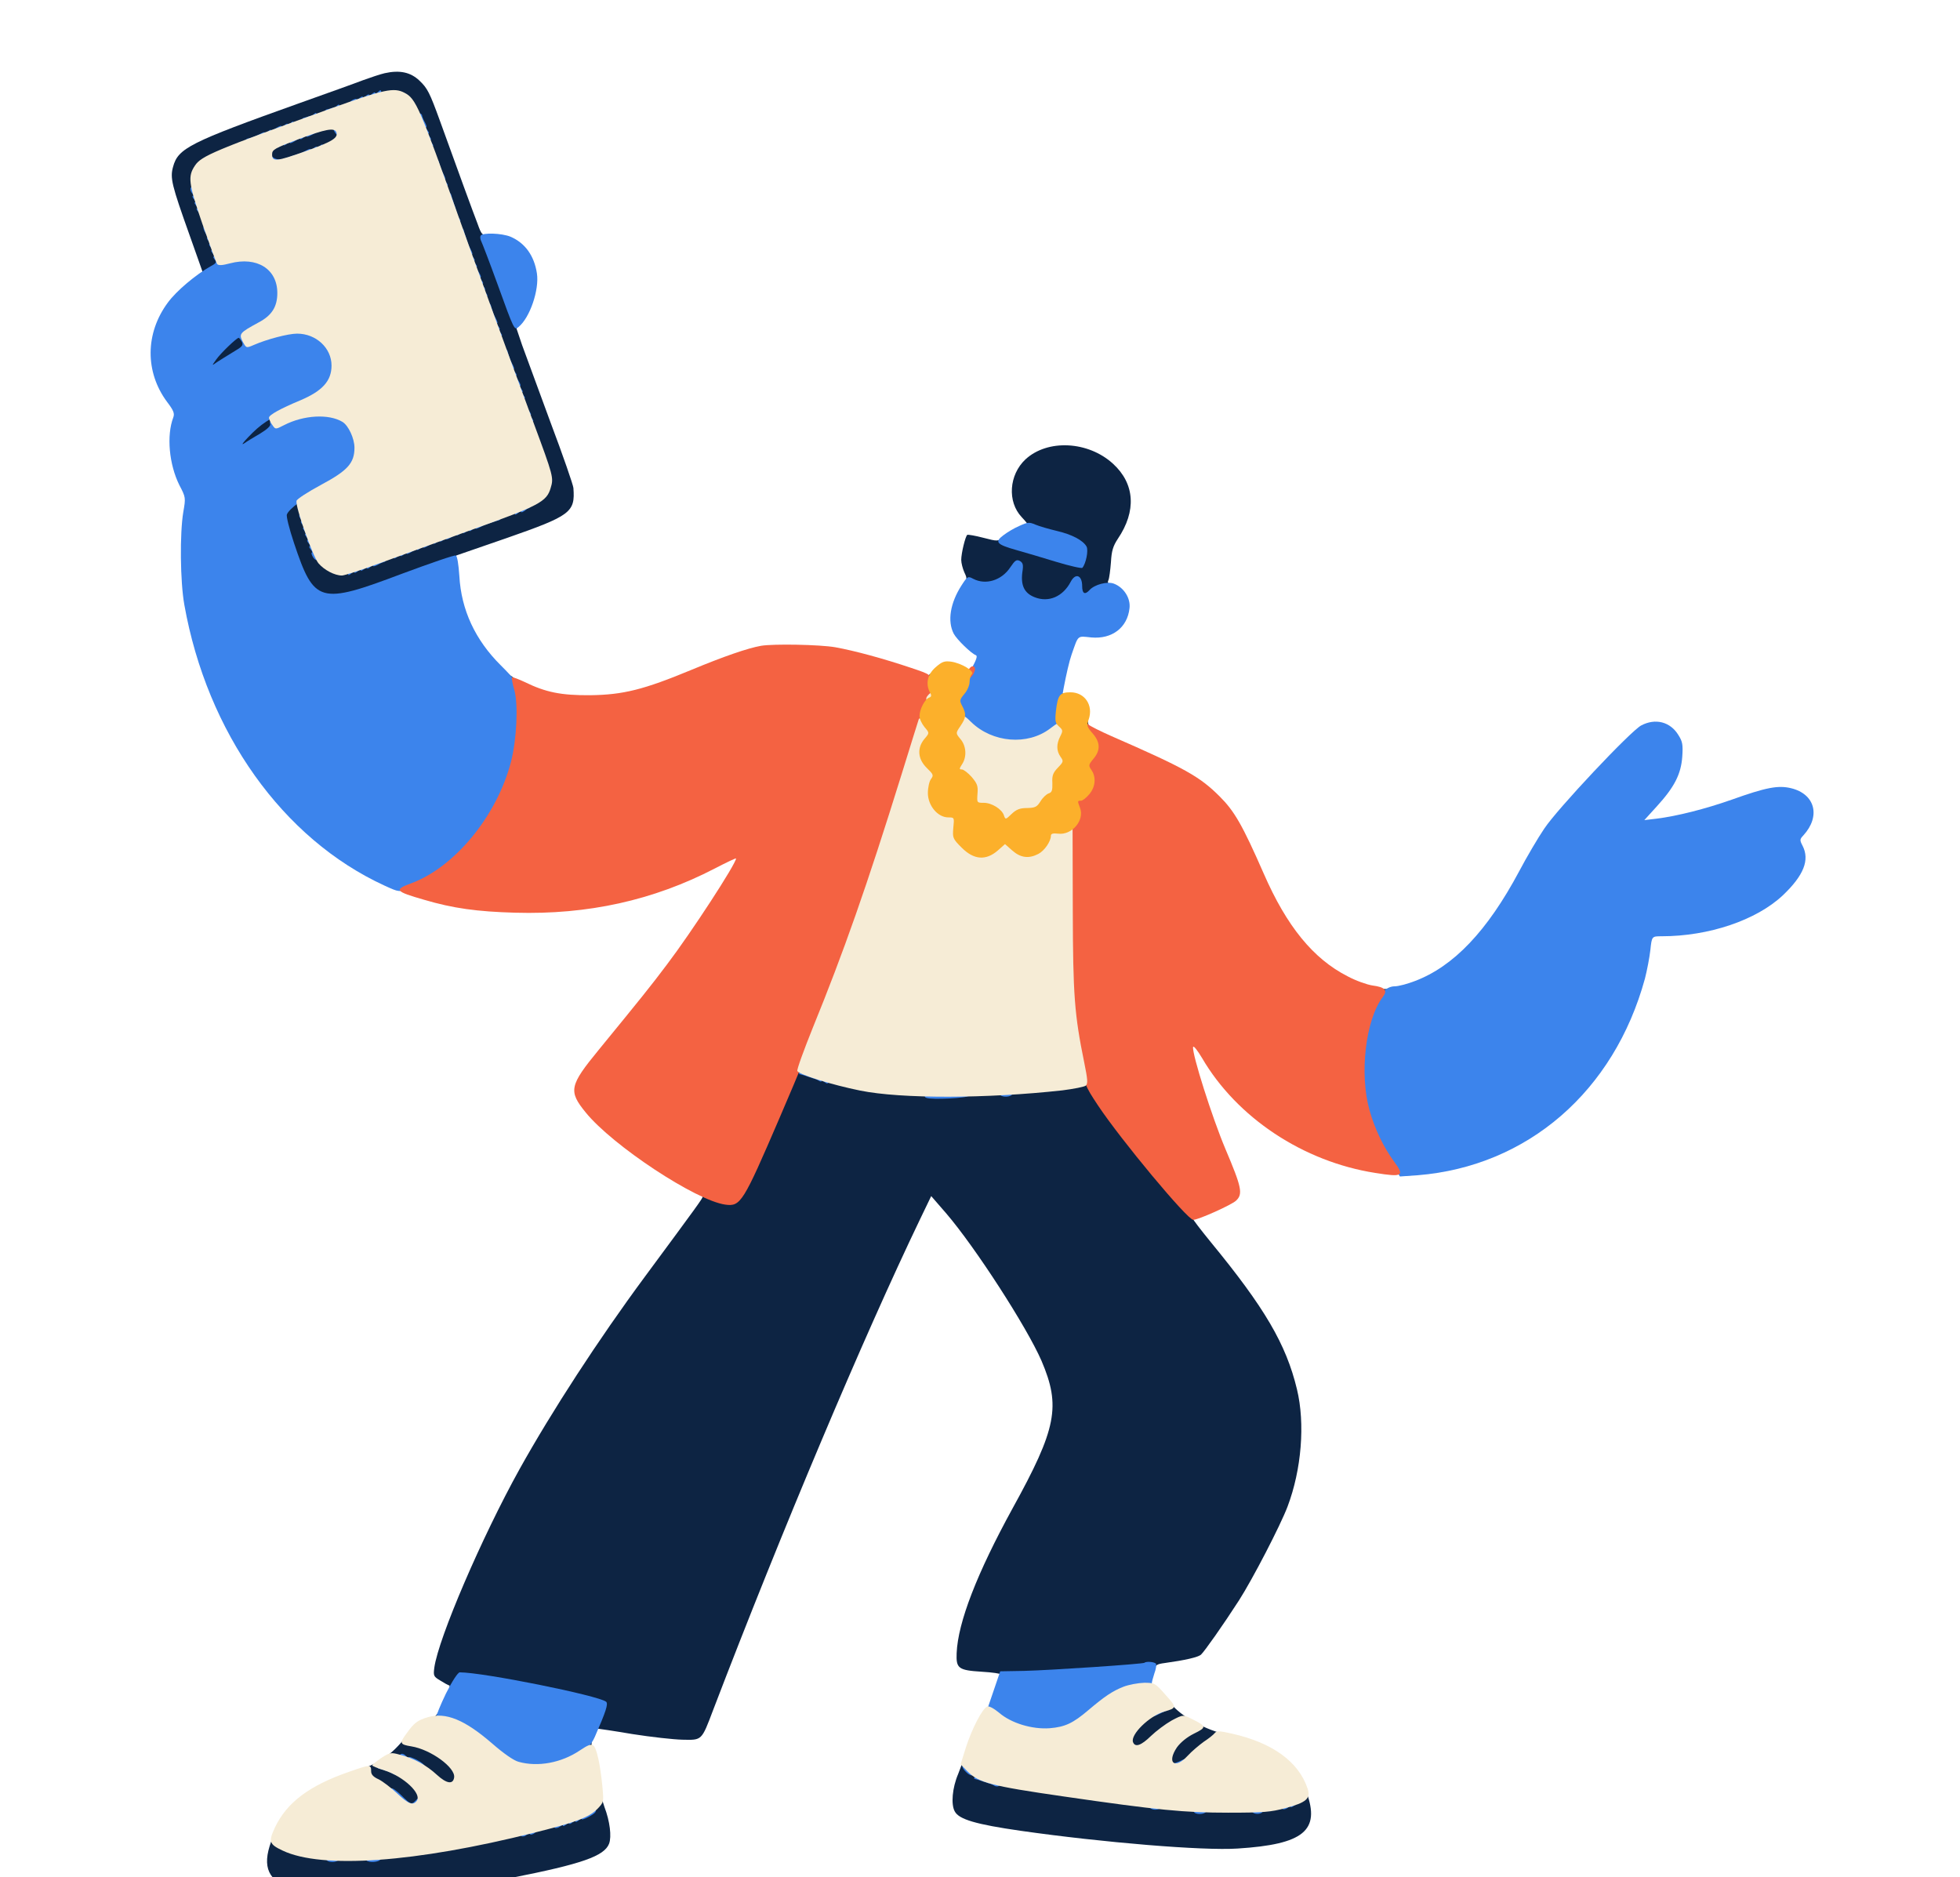
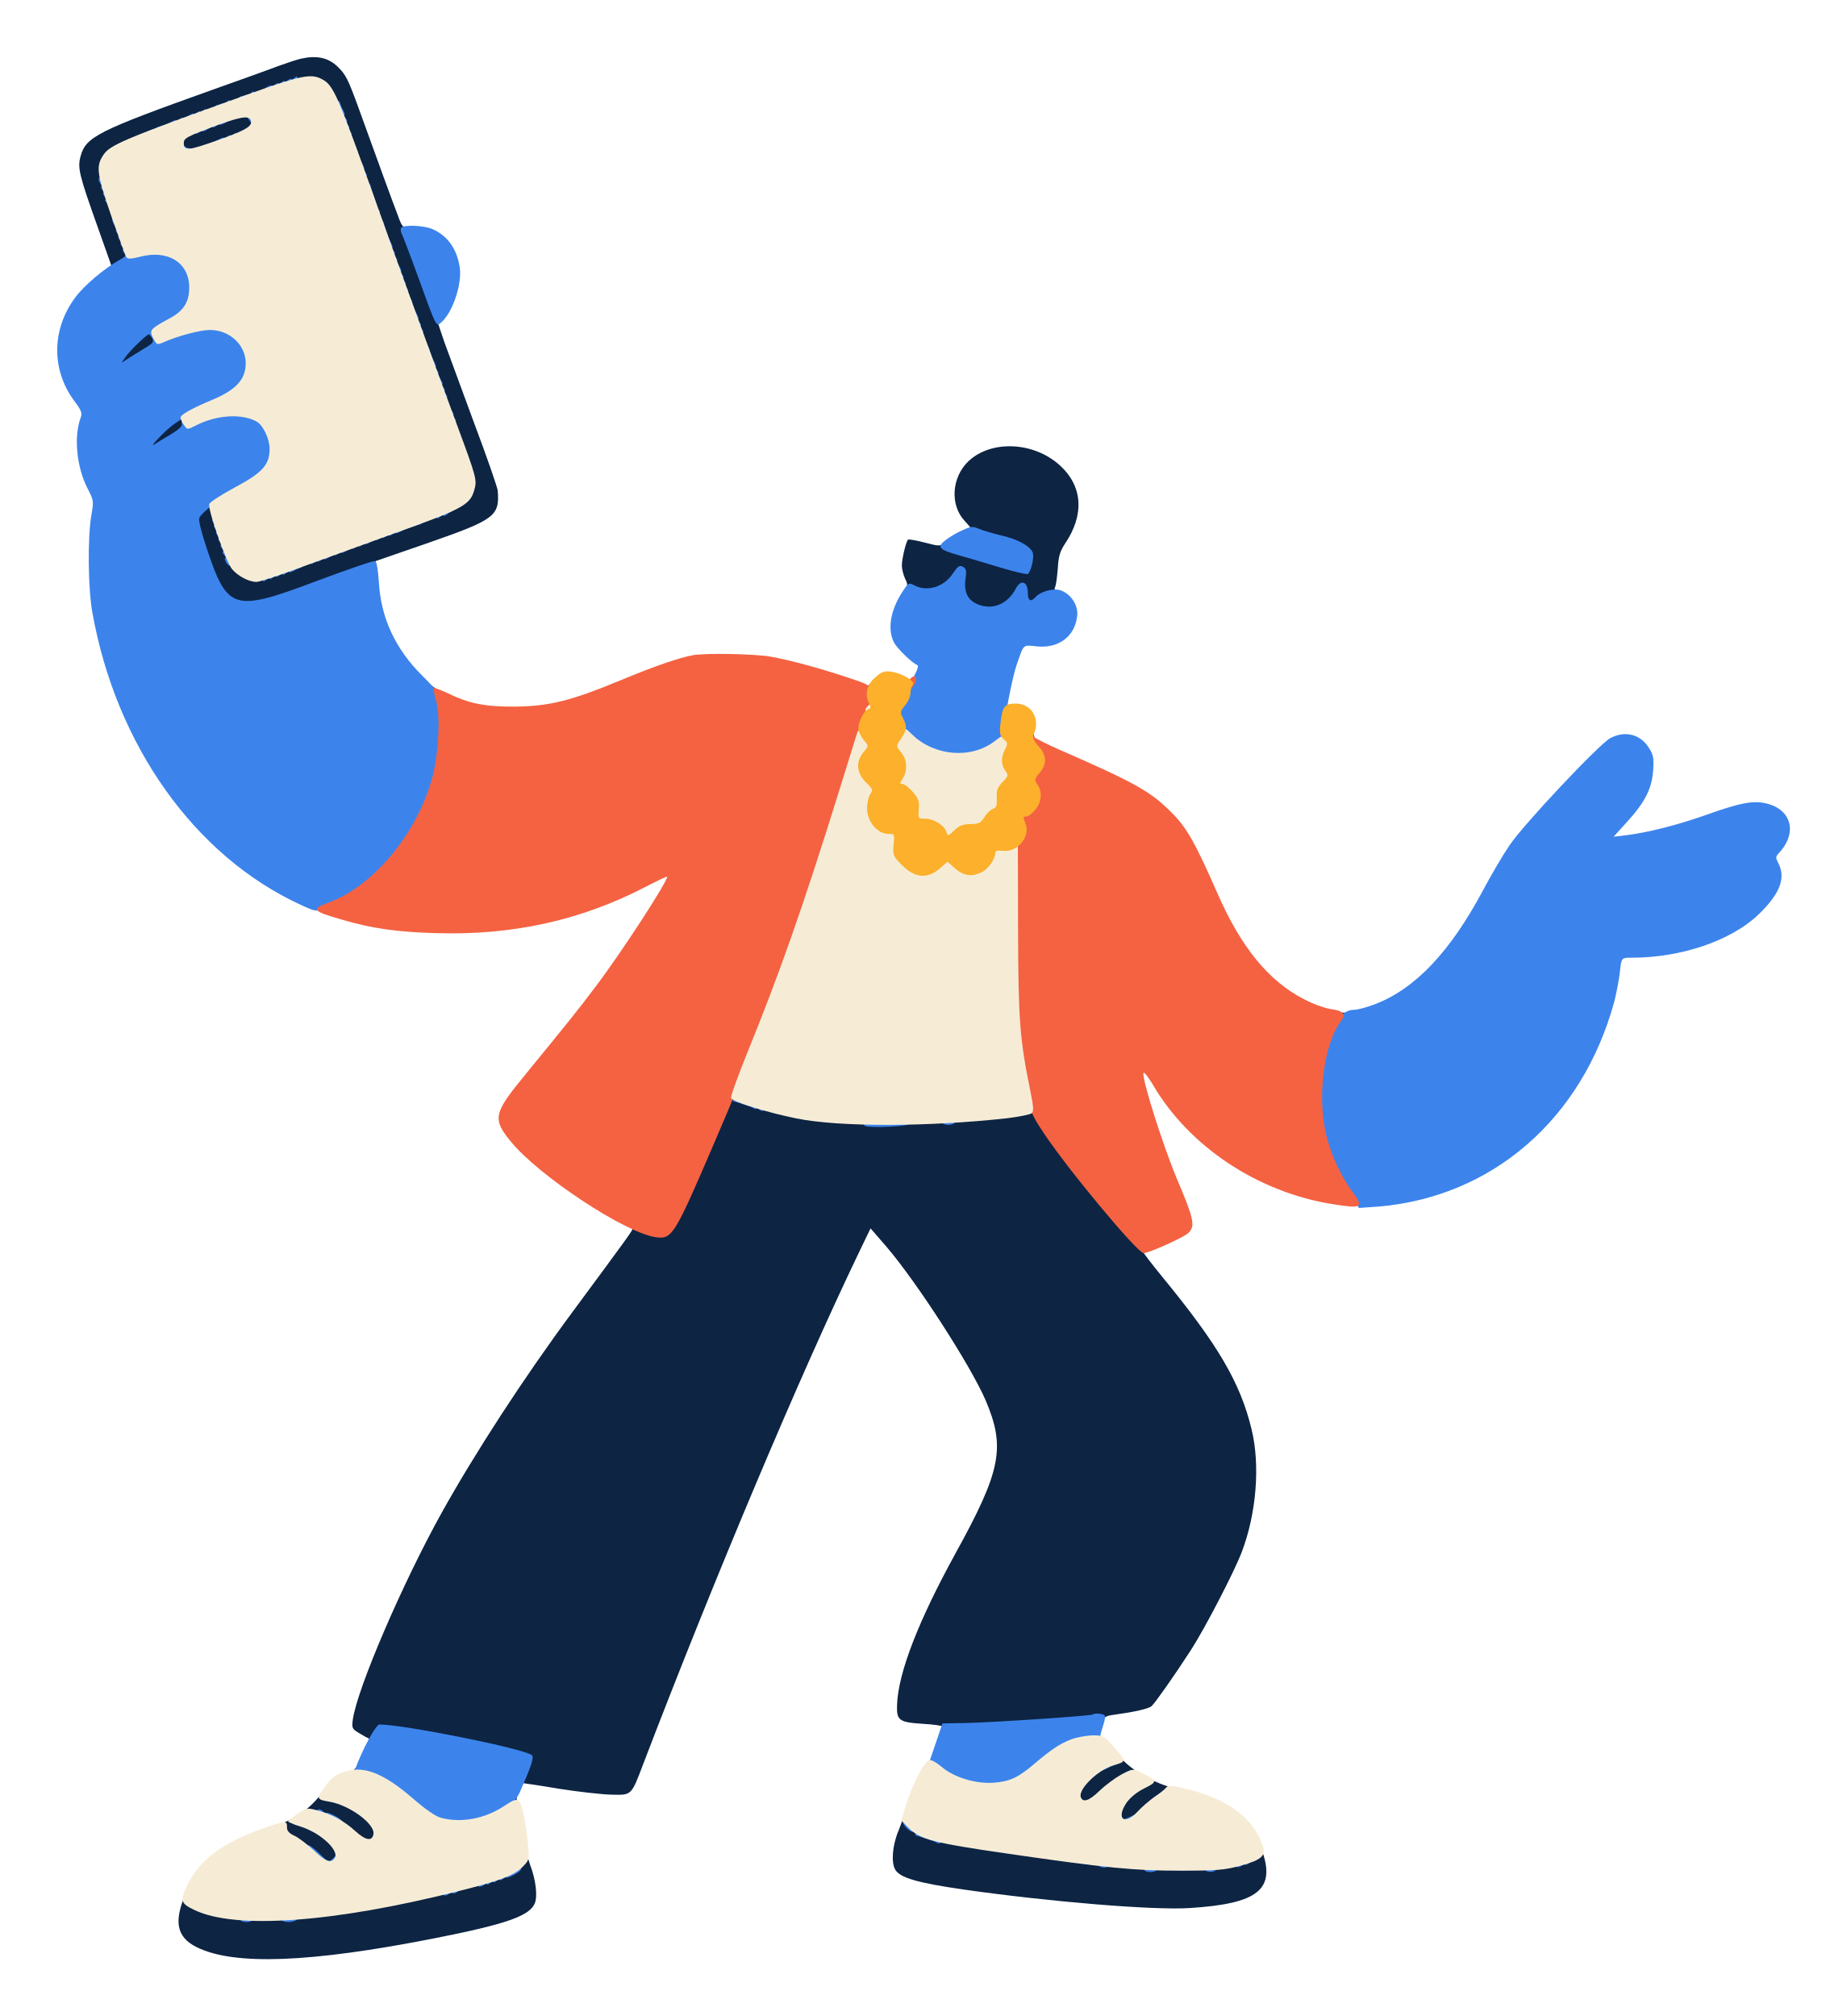
- <svg xmlns="http://www.w3.org/2000/svg" viewBox="60 40 940 900">
+ <svg xmlns="http://www.w3.org/2000/svg" viewBox="105.9 48.1 850.1 928.1">
  <g transform="translate(0 1024) scale(0.1 -0.1)">
    <g fill="#0d2443">
      <path d="M2445 9489c-22-5-69-21-105-34-36-14-173-63-305-110-526-188-581-216-605-305-15-54-7-86 80-330l62-175-39-30c-107-84-162-161-189-265-29-116-7-227 67-327 32-42 37-56 30-75-33-87-20-225 29-324 31-59 31-61 19-130-38-220 1-535 98-794 168-449 451-786 808-963 471-233 1122-208 1643 64 61 32 112 55 112 52 0-28-215-362-341-528-78-104-129-167-327-409-101-122-126-168-118-209 19-97 258-301 510-437 53-29 96-55 96-59 0-8-27-45-279-386-221-299-444-642-599-920-181-326-389-810-409-952-5-39-4-43 28-62 19-12 39-23 44-24 6-2-6-37-26-78-35-71-39-75-82-86-33-9-54-23-74-49-93-122-141-156-292-208-206-72-297-141-359-276-66-142-54-218 44-266 172-84 520-71 1089 41 336 66 443 104 466 163 13 34 4 108-22 176-10 28-19 67-19 88 0 50-27 188-40 203-11 13 11 85 26 85 3 0 79-11 167-26 89-14 196-26 240-27 94-2 91-6 147 142 329 860 721 1789 993 2355l53 110 72-83c139-162 386-544 457-707 93-218 73-324-139-708-170-310-262-546-268-694-3-73 8-82 120-89 51-3 92-9 92-13 0-24-52-152-69-169-27-27-64-102-89-181-12-36-33-93-47-128-28-66-35-145-16-179 20-38 101-62 317-93 393-56 873-96 1039-85 317 20 398 86 331 270-13 36-36 83-51 105-52 75-177 140-325 170-107 22-227 88-278 154-24 31-56 66-72 77-28 21-28 22-13 65 14 41 17 43 61 49 94 13 157 27 172 40 17 16 106 142 182 260 66 103 199 360 233 450 67 177 85 398 45 563-52 216-155 391-413 705-49 60-87 110-85 111 1 2 43 20 92 39 112 46 129 61 123 107-2 19-34 105-70 190-66 155-149 419-162 515-7 50-7 50 38-26 131-225 304-390 515-490 381-182 788-146 1142 102 258 180 457 513 504 843 11 81 11 81 51 83 284 18 465 77 590 194 96 90 125 166 90 233-14 27-14 31 4 50 82 90 60 190-48 216-63 15-121 4-286-55-138-49-269-81-370-91l-70-7 65 70c89 96 122 158 128 244 7 102-36 160-121 159-56-1-95-32-283-229-197-207-252-280-358-479-209-392-474-602-706-560-208 38-403 236-539 548-177 403-199 422-721 650-52 23-99 46-105 51-5 6-10 34-10 63 0 71-21 96-82 96-38 0-43 2-43 23 0 34 36 170 59 222 19 44 19 44 88 38 79-6 122 15 154 77 37 68 9 148-57 164-20 5-24 11-18 24 4 9 9 48 12 86 3 54 10 77 33 112 90 133 82 264-23 360-119 109-314 119-420 21-79-74-88-203-18-277 17-18 29-33 28-34-2-1-21-10-44-20-22-9-53-28-69-40-29-23-29-23-99-5-38 10-73 16-77 14-9-6-29-88-29-120 0-15 7-42 15-60 15-31 15-34-16-84-33-53-48-132-35-185 8-33 61-93 97-112 35-18 36-24 4-62-25-30-25-30-62-11-53 27-87 24-127-11l-34-30-104 34c-264 88-393 111-585 103-161-6-198-16-446-119-231-96-329-120-487-122-202-2-333 46-449 163-112 113-179 263-188 421l-5 96 243 84c306 107 328 123 319 240-1 14-50 156-110 315-59 160-120 326-136 370l-27 80 31 46c41 60 66 157 57 218-18 117-90 181-204 181-50 0-50 0-71 58-21 54-93 251-181 495-48 132-59 154-97 190-43 41-95 52-167 36z" />
    </g>
    <g fill="#3c84ec">
      <path d="M2412 9398c-7-7-12-8-12-4 0 5-7 3-15-4-8-7-15-9-15-5 0 4-7 2-15-5-8-7-15-9-15-5 0 4-7 2-15-5-8-7-15-9-15-6 0 4-9 2-20-4-11-6-18-15-15-21 4-5 15-4 28 3 12 7 25 13 30 14 4 1 9 3 12 4 3 1 10 4 15 5 6 1 12 4 15 5 3 1 10 4 15 5 6 1 12 4 15 5 3 1 10 3 15 4 6 0 10 6 9 11-1 15-4 16-17 3z" />
      <path d="M2216 9333c-4-5-12-9-17-9-5-1-11-3-14-4-3-1-9-3-15-4-5 0-10-4-10-8 0-5 0-11 0-14 0-4 7-1 15 6 8 7 15 9 15 5 0-4 7-1 17 6 9 8 18 13 20 12 3-3 3 11-1 15-2 1-6-1-10-5z" />
      <path d="M2106 9293c-4-5-12-9-17-9-5-1-11-3-14-4-3-1-9-3-15-4-5 0-10-4-10-8 0-5 0-11 0-14 0-4 7-1 15 6 8 7 15 9 15 5 0-4 7-1 17 6 9 8 18 13 20 12 3-3 3 11-1 15-2 1-6-1-10-5z" />
      <path d="M2607 9293c-4-3-2-12 4-20 6-7 8-13 5-13-4 0-1-10 6-22 7-13 13-26 14-30 1-5 3-10 4-13 1-3 4-9 5-15 1-5 4-12 5-15 1-3 3-9 4-15 0-5 4-10 9-10 4 0 10 0 13 0 4 0 1 7-6 15-7 8-9 15-5 15 4 0 2 7-5 15-7 8-9 15-5 15 4 0 2 7-5 15-7 8-9 15-6 15 4 0 1 10-6 23-7 12-12 25-13 29 0 11-11 18-18 11z" />
      <path d="M1992 9248c-7-7-12-8-12-4 0 5-7 3-15-4-8-7-15-9-15-5 0 4-11 0-25-9-14-9-25-14-25-10 0 4-7 1-15-6-8-7-15-9-15-6 0 4-10 1-22-6-13-7-26-13-30-14-5-1-10-3-13-4-3-1-9-3-15-4-5 0-10-4-10-8 0-5 0-11 0-14 0-4 7-1 15 6 8 7 15 9 15 5 0-4 7-2 15 5 8 7 15 9 15 5 0-4 11 0 25 9 14 9 25 14 25 10 0-4 7-1 15 6 8 7 15 9 15 6 0-4 10-1 23 6 12 7 25 13 30 14 4 1 9 3 12 4 3 1 10 3 15 4 6 0 10 6 9 11-1 15-4 16-17 3z" />
      <path d="M2142 9228c-7-7-12-8-12-4 0 5-7 3-15-4-8-7-15-9-15-5 0 4-11 0-25-9-14-9-25-14-25-10 0 4-7 1-15-6-8-7-15-9-15-6 0 4-10 1-22-6-13-7-26-13-30-14-5-1-10-3-13-4-3-1-9-3-15-4-5 0-10-4-10-8 0-5 0-11 0-14 0-4 7-1 15 6 8 7 15 9 15 5 0-4 7-2 15 5 8 7 15 9 15 5 0-4 11 0 25 9 14 9 25 14 25 10 0-4 7-1 15 6 8 7 15 9 15 6 0-4 10-1 23 6 12 7 25 13 30 14 4 1 9 3 12 4 3 1 10 3 15 4 6 0 10 6 9 11-1 15-4 16-17 3z" />
      <path d="M2197 9234c-3-5 3-20 12-33 11-14 21-19 25-13 3 5-2 20-12 33-11 12-21 18-25 13z" />
      <path d="M2132 9138c-7-7-12-8-12-4 0 5-7 3-15-4-8-7-15-9-15-6 0 4-10 1-22-6-13-7-26-13-30-14-5-1-10-3-13-4-3-1-9-4-15-5-5-1-12-4-15-5-3-1-9-4-15-5-5-1-11-3-12-5-13-9-46-6-59 6-10 9-20 11-23 6-14-23 44-46 72-29 6 5 12 5 12 1 0-3 7-1 15 6 8 7 15 9 15 5 0-4 7-2 15 5 8 7 15 9 15 5 0-4 7-2 15 5 8 7 15 9 15 6 0-4 10-1 23 6 12 7 25 13 30 14 4 1 9 3 12 4 3 1 10 3 15 4 6 0 10 6 9 11-1 15-4 16-17 3z" />
      <path d="M2687 9073c-4-3-2-12 4-20 6-7 8-13 4-13-4 0-2-7 5-15 7-8 9-15 6-15-4 0-1-10 6-22 7-13 12-26 13-30 0-5 3-8 8-8 4 0 10 0 13 0 4 0 1 7-6 15-7 8-9 15-6 15 4 0 1 10-6 23-7 12-13 25-14 30-1 4-3 9-4 12-1 3-3 9-4 14-2 14-12 22-19 14z" />
      <path d="M1515 8940c-4-6-1-17 5-25 7-8 9-15 5-15-4 0-2-7 5-15 7-8 9-15 5-15-4 0-2-7 5-15 7-8 9-15 5-15-4 0-3-6 3-12 6-7 11-16 11-20 1-5 3-8 6-8 3 0 8 0 11 0 4 0 1 7-6 15-7 8-9 15-5 15 4 0 2 7-5 15-7 8-9 15-5 15 4 0 2 7-5 15-7 8-9 15-4 15 4 0 3 5-3 11-6 6-9 17-7 24 7 16-12 29-21 15z" />
      <path d="M2747 8914c-4-4-3-12 1-18 4-6 7-14 8-18 1-5 3-10 4-13 1-3 4-9 5-15 1-5 4-12 5-15 1-3 4-9 5-15 1-5 4-12 5-15 1-3 3-9 4-15 0-5 4-10 9-10 4 0 10 0 13 0 4 0 2 6-4 13-6 6-11 15-11 20-1 4-2 9-2 12-1 3-3 10-4 15-1 6-4 12-5 15-1 3-4 10-5 15-1 6-4 12-5 15-1 3-3 9-4 14-2 14-12 22-19 15z" />
      <path d="M1577 8753c-4-3 0-17 8-30 9-13 13-23 9-23-4 0-1-7 6-15 7-8 9-15 5-15-4 0-2-7 5-15 7-8 9-15 5-15-4 0-2-7 5-15 7-8 9-15 5-15-4 0-2-7 5-15 10-12 7-18-20-32-71-40-164-118-205-174-109-147-110-333-4-476 32-42 37-56 30-75-33-87-20-225 29-324 31-59 31-61 19-130-17-102-15-332 5-444 109-613 472-1123 960-1347 70-32 70-32 119-13 177 67 358 249 453 454 68 148 100 356 74 480-11 54-18 65-88 135-123 122-190 266-199 429-4 57-10 95-17 98-7 3-122-37-257-87-397-150-422-143-519 147-22 66-38 128-34 137 10 27 85 82 164 122 99 49 136 78 160 125 51 99-3 208-117 239-50 14-156-5-221-38-35-18-41-18-46-5-3 8-10 13-15 9-6-3-8-12-5-19 3-8-15-25-48-45-29-17-64-38-78-48-14-9-5 4 20 30 61 64 100 90 216 142 160 71 210 125 202 216-9 88-90 158-183 159-40 0-138-25-203-51-28-12-34-12-42 1-15 23-13 27 20 40 17 7 49 26 71 42 128 92 97 268-54 309-38 10-68 8-157-13-8-1-15 3-16 10-1 6-3 14-4 17-1 3-4 10-5 15-1 6-4 12-5 15-1 3-4 10-5 15-1 6-4 12-5 15-1 3-4 10-5 15-1 6-3 11-5 13-1 1-3 10-5 21-4 23-19 39-28 29zm183-552c8-17 3-23-43-50-28-17-63-39-77-48-25-18-25-18-3 13 21 30 98 104 108 104 2 0 9-9 15-19z" />
      <path d="M2807 8743c-4-3-2-12 4-20 6-7 8-13 4-13-4 0-2-7 5-15 7-8 9-15 5-15-4 0-2-7 5-15 7-8 9-15 5-15-4 0 0-11 9-25 9-14 14-25 10-25-4 0-1-7 6-15 7-8 9-15 5-15-4 0-2-7 5-15 7-8 9-15 6-15-4 0-1-10 6-22 7-13 13-26 14-30 1-5 3-10 4-13 1-3 4-9 5-15 1-5 4-12 5-15 1-3 3-9 4-15 0-5 4-10 9-10 4 0 10 0 13 0 4 0 1 7-6 15-7 8-9 15-5 15 4 0 2 7-5 15-7 8-9 15-5 15 4 0 2 7-5 15-7 8-9 15-5 15 4 0 0 11-9 25-9 14-14 25-10 25 4 0 1 7-6 15-7 8-9 15-5 15 4 0 2 7-5 15-7 8-9 15-6 15 4 0 1 10-6 23-7 12-13 25-14 30-1 4-3 9-4 12-1 3-4 10-5 15-1 6-4 12-5 15-1 3-3 9-4 14-2 14-12 22-19 14z" />
      <path d="M2905 8710c-3-5-2-18 3-27 5-10 40-101 77-203 82-227 82-225 102-208 54 44 100 178 88 257-13 85-57 146-127 176-42 17-133 20-143 5z" />
      <path d="M2937 8383c-4-3-2-12 4-20 6-7 8-13 4-13-4 0-2-7 5-15 7-8 9-15 6-15-4 0-1-10 6-22 7-13 13-26 14-30 1-5 3-10 4-13 1-3 3-9 4-15 0-5 4-10 9-10 4 0 10 0 13 0 4 0 1 7-6 15-7 8-9 15-5 15 4 0 2 7-5 15-7 8-9 15-6 15 4 0 1 10-6 23-7 12-13 25-14 30-1 4-3 9-4 12-1 3-3 9-4 14-2 14-12 22-19 14z" />
      <path d="M3017 8163c-4-3-2-12 4-20 6-7 8-13 4-13-4 0-2-7 5-15 7-8 9-15 5-15-4 0 0-11 9-25 9-14 14-25 10-25-4 0-1-7 6-15 7-8 9-15 6-15-4 0-1-10 6-22 7-13 13-26 14-30 1-5 3-10 4-13 1-3 3-9 4-15 0-5 4-10 9-10 4 0 10 0 13 0 4 0 1 7-6 15-7 8-9 15-5 15 4 0 2 7-5 15-7 8-9 15-5 15 4 0 0 11-9 25-9 14-14 25-10 25 4 0 1 7-6 15-7 8-9 15-6 15 4 0 1 10-6 23-7 12-13 25-14 30-1 4-3 9-4 12-1 3-3 9-4 14-2 14-12 22-19 14z" />
      <path d="M3117 7894c-4-4-3-12 1-18 4-6 7-14 8-18 1-5 3-10 4-13 1-3 3-9 4-15 0-5 4-10 9-10 4 0 10 0 13 0 4 0 1 7-6 15-7 8-9 15-5 15 4 0 1 7-6 17-8 9-13 19-12 22 2 9-3 12-10 5z" />
      <path d="M3126 7413c-4-5-12-9-17-9-5-1-11-3-14-4-3-1-9-3-15-4-5 0-10-4-10-8 0-5 0-11 0-14 0-4 7-1 15 6 8 7 15 9 15 5 0-4 7-1 17 6 9 8 18 13 20 12 3-3 3 11-1 15-2 1-6-1-10-5z" />
      <path d="M2037 7373c-4-3-2-12 4-20 6-7 8-13 4-13-4 0-2-7 5-15 7-8 9-15 5-15-4 0-2-7 5-15 7-8 9-15 5-15-4 0-2-7 5-15 7-8 9-15 5-15-4 0-2-7 5-15 7-8 9-15 5-15-4 0-2-7 5-15 7-8 9-15 6-15-4 0-2-9 4-20 6-11 15-18 21-15 5 4 4 15-3 28-7 12-13 25-14 30-1 4-3 9-4 12-1 3-4 10-5 15-1 6-4 12-5 15-1 3-4 10-5 15-1 6-4 12-5 15-1 3-4 10-5 15-1 6-4 12-5 15-1 3-4 10-5 15-1 6-4 12-5 15-1 3-3 9-4 14-2 14-12 22-19 14z" />
      <path d="M2982 7358c-7-7-12-8-12-4 0 5-7 3-15-4-8-7-15-9-15-5 0 4-7 2-15-5-8-7-15-9-15-5 0 4-11 0-25-9-14-9-25-14-25-10 0 4-7 1-15-6-8-7-15-9-15-5 0 4-7 2-15-5-8-7-15-9-15-5 0 4-7 2-15-5-8-7-15-9-15-5 0 4-11 0-25-9-14-9-25-14-25-10 0 4-7 1-15-6-8-7-15-9-15-5 0 4-7 2-15-5-8-7-15-9-15-5 0 4-11 0-25-9-14-9-25-14-25-10 0 4-7 1-15-6-8-7-15-9-15-6 0 4-10 1-22-6-13-7-26-13-30-14-5-1-10-3-13-4-3-1-9-3-15-4-5 0-10-4-10-8 0-5 0-11 0-14 0-4 7-1 15 6 8 7 15 9 15 5 0-4 7-2 15 5 8 7 15 9 15 5 0-4 11 0 25 9 14 9 25 14 25 10 0-4 7-1 15 6 8 7 15 9 15 5 0-4 11 0 25 9 14 9 25 14 25 10 0-4 7-1 15 6 8 7 15 9 15 5 0-4 7-2 15 5 8 7 15 9 15 5 0-4 11 0 25 9 14 9 25 14 25 10 0-4 7-1 15 6 8 7 15 9 15 5 0-4 7-2 15 5 8 7 15 9 15 5 0-4 7-2 15 5 8 7 15 9 15 6 0-4 10-1 23 6 12 7 25 13 30 14 4 1 9 3 12 4 3 1 10 4 15 5 6 1 12 4 15 5 3 1 10 3 15 4 6 0 10 6 9 11-1 15-4 16-17 3z" />
      <path d="M5489 7318c-24-10-59-31-77-45-43-32-33-44 63-71 39-11 124-36 189-56 66-20 123-33 127-29 17 20 30 83 20 102-17 30-70 58-143 75-38 9-83 22-102 30-30 13-38 12-77-6z" />
      <path d="M2432 7158c-7-7-12-9-12-5 0 4-10 2-22-5-13-7-26-13-30-14-5-1-10-3-13-4-3-1-9-4-15-5-5-1-12-4-15-5-3-1-9-4-15-5-5-1-12-4-15-5-3-1-9-3-15-4-5 0-10-4-10-8 0-5 0-11 0-14 0-4 7-1 15 6 8 7 15 9 15 5 0-4 7-2 15 5 8 7 15 9 15 5 0-4 7-2 15 5 8 7 15 9 15 5 0-4 7-2 15 5 8 7 15 9 15 6 0-4 10-1 23 6 12 7 25 12 30 13 4 0 7 5 6 10-1 15-4 16-17 3z" />
      <path d="M5445 7119c-41-62-117-86-177-55-26 14-28 13-57-32-54-84-68-171-37-231 15-28 84-95 106-103 9-3 3-21-19-62-17-32-31-68-31-79 0-12-12-33-26-48-25-26-25-29-10-50 9-13 16-31 16-39 0-25 80-97 135-120 106-46 219-34 298 31 28 23 37 38 37 61 0 49 38 249 59 308 34 97 26 90 95 83 99-9 173 47 183 140 6 48-27 100-75 118-31 12-93-4-117-31-22-24-35-17-35 19 0 53-32 65-55 21-37-71-106-101-173-74-49 19-67 56-59 119 6 37 3 46-12 55-16 8-23 3-46-31z" />
      <path d="M8471 6361c-51-27-403-401-465-495-30-44-84-136-120-204-153-287-315-457-501-527-36-14-79-25-96-25-88 0-163-181-163-395 0-176 33-283 133-434l55-83 86 6c526 43 941 402 1089 943 10 39 22 101 26 137 7 66 7 66 54 66 227 0 454 77 581 196 101 96 130 170 95 238-14 27-14 31 4 50 84 92 56 198-59 226-62 15-120 4-285-55-128-45-263-79-360-91l-59-7 60 66c84 92 116 154 122 238 4 58 1 73-18 103-39 65-111 83-179 47z" />
      <path d="M4435 4700c-3-5-4-11-1-11 16-4 26-7 31-9 3-1 10-4 15-5 6-1 12-4 15-5 3-1 8-3 13-4 4-1 13-5 20-9 6-5 12-5 12-1 0 3 6 1 14-5 10-8 16-9 21-1 3 5 4 11 1 11-3 1-9 2-13 3-5 1-14 5-20 9-7 5-13 5-13 1 0-3-7-1-15 6-8 7-15 9-15 5 0-4-7-2-15 5-8 7-15 9-15 5 0-4-6-2-14 4-10 8-16 9-21 1z" />
      <path d="M5395 4601c-3-6 1-14 9-17 20-8 51-1 51 11 0 14-52 19-60 6z" />
      <path d="M5035 4590c-3-5 0-13 8-15 24-10 202-1 202 10 0 14-201 19-210 5z" />
      <path d="M6089 1866c-6-6-451-36-578-39l-114-2-29-85-29-85 47-43c87-80 251-105 349-54 22 12 69 46 105 77 81 69 154 106 228 114 31 3 56 11 56 16-1 6 5 27 12 49 8 21 11 42 8 47-5 9-47 13-55 5z" />
      <path d="M2739 1719c-27-56-48-107-46-114 3-7 24-15 47-19 67-11 123-43 219-126 103-90 140-105 241-98 115 9 217 68 252 147 54 123 66 160 55 170-37 30-589 141-702 141-9 0-37-43-66-101z" />
      <path d="M6182 1648c-7-7-12-9-12-5 0 4-14 0-30-8-17-9-28-20-25-25 4-6 19-3 38 7 18 9 35 17 40 18 4 0 7 5 6 10-1 15-4 16-17 3z" />
      <path d="M2515 1420c-6-9-4-11 20-15 6 0 29-11 52-23 24-13 44-18 48-12 3 5-12 18-35 30-22 11-40 17-40 13 0-4-5-2-12 5-15 15-25 15-33 2z" />
      <path d="M6270 1400c-8-5-23-11-33-14-20-6-14-26 7-26 19 0 61 36 50 42-5 3-16 2-24-2z" />
      <path d="M2415 1370c-3-5-4-11-1-11 16-4 26-7 31-9 3-1 8-3 13-4 4-1 17-7 29-14 13-7 24-8 28-3 3 6-4 15-15 21-11 6-20 8-20 4 0-3-7-1-15 6-8 7-15 9-15 5 0-4-6-2-14 4-10 8-16 9-21 1z" />
      <path d="M5216 1372c-3-5 5-19 18-31 13-13 26-18 30-13 3 5-5 19-18 31-13 13-26 18-30 13z" />
      <path d="M5275 1320c-3-5-4-11-1-11 16-4 26-7 31-9 3-1 10-4 15-5 6-1 12-4 15-5 3-1 8-3 13-4 4-1 13-5 20-9 6-5 17-5 22-2 14 9 1 28-15 21-7-2-18 1-24 7-6 6-11 7-11 3 0-5-7-3-15 4-8 7-15 9-15 5 0-4-6-2-14 4-10 8-16 9-21 1z" />
      <path d="M2477 1263c-4-6 13-28 36-50 46-43 81-49 103-18 20 27 5 40-17 16-26-28-27-27-75 20-23 22-44 37-47 32z" />
      <path d="M6815 1201c-3-6-10-9-15-6-5 3-11 1-15-4-3-6-12-8-19-5-17 7-30-12-16-21 6-4 17-1 25 5 8 7 15 9 15 5 0-4 7-1 17 6 9 8 18 13 20 12 4-4 3 11-2 15-2 2-6-2-10-7z" />
      <path d="M6115 1180c-8-13 20-24 41-16 20 8 9 26-16 26-10 0-22-5-25-10z" />
      <path d="M3408 1144c-21-14-38-21-38-18 0 4-7 1-15-6-8-7-15-9-15-5 0 4-7 2-15-5-8-7-15-9-15-4 0 4-5 3-11-3-6-6-17-9-24-7-16 7-29-12-15-21 6-4 17-1 25 5 8 7 15 9 15 5 0-4 7-2 15 5 8 7 15 9 15 5 0-4 7-2 15 5 8 7 15 9 15 5 0-4 7-2 15 5 8 7 15 10 15 6 0-8 57 21 65 33 12 20-12 18-47-5z" />
      <path d="M6325 1161c-3-6 1-14 9-17 20-8 51-1 51 11 0 14-52 19-60 6z" />
      <path d="M6605 1160c-8-13 20-24 41-16 20 8 9 26-16 26-10 0-22-5-25-10z" />
      <path d="M3176 1071c-4-6-13-8-20-5-8 3-17 1-20-5-4-6-13-8-20-5-17 7-30-12-16-21 6-4 17-2 24 4 7 6 16 8 19 4 4-3 14 0 23 8 10 8 19 13 21 12 4-4 3 11-2 15-2 2-6-1-9-7z" />
      <path d="M2165 931c-3-6 1-14 9-17 20-8 51-1 51 11 0 14-52 19-60 6z" />
      <path d="M2355 930c-3-5 0-13 9-16 21-8 61-1 61 11 0 14-62 19-70 5z" />
    </g>
    <g fill="#f46242">
      <path d="M4250 6743c-63-11-179-51-333-115-231-96-329-120-487-122-139-1-213 14-313 63-32 15-59 25-61 22-3-4 2-31 11-61 19-71 11-235-16-342-67-260-270-507-479-584-84-31-77-39 62-79 139-41 254-57 437-62 348-10 662 59 957 212 56 29 102 51 102 48 0-25-214-354-331-508-78-104-129-167-327-409-141-172-147-198-63-301 129-159 529-423 670-442 73-10 85 10 258 412 187 433 328 798 443 1145 101 303 250 779 250 799 0 9 11 34 24 57 18 32 22 49 17 85-6 44-6 44-101 76-134 45-270 82-364 99-75 13-296 17-356 7z" />
      <path d="M5250 6635c-7-8-9-15-5-15 4 0 2-6-4-14-8-9-8-16-2-20 15-9 47 42 34 55-6 6-14 5-23-6z" />
      <path d="M5793 6369c-9-9-3-20 23-44 42-40 45-80 8-124-24-29-24-32-10-53 29-42 10-128-28-128-25 0-37-25-26-55 9-23 6-36-12-74-22-45-23-52-23-406 0-382 6-464 51-710 26-139 27-141 89-235 111-167 430-550 458-550 26 1 182 71 205 92 34 32 27 64-51 248-63 149-161 457-155 489 2 8 21-16 43-53 167-286 485-497 831-551 131-21 141-15 91 53-51 69-93 156-119 248-49 175-19 434 64 543 24 32 11 47-50 55-26 4-80 23-119 44-165 84-292 240-402 492-103 235-141 300-211 370-96 96-167 136-520 290-52 23-102 48-111 56-11 10-18 11-26 3z" />
    </g>
    <g fill="#f6ecd6">
      <path d="M2190 9321c-558-201-625-229-655-275-35-52-31-85 35-278 35-100 67-188 71-194 7-8 24-7 62 3 129 34 227-27 227-142 0-66-26-108-91-142-90-49-94-54-75-91 17-32 17-32 54-16 62 27 164 54 207 54 91 0 165-69 165-153 0-74-44-122-150-167-94-39-150-70-150-83 0-7 7-23 16-35 15-22 15-22 56-1 95 49 215 55 280 16 29-17 58-80 58-124 0-74-33-110-160-178-63-34-116-68-118-77-6-29 78-266 105-299 28-33 78-59 113-59 11 0 89 25 173 56 84 31 286 104 451 164 322 115 358 134 377 200 15 49 13 56-83 315-114 308-296 808-353 970-193 541-210 582-265 610-51 27-99 16-350-74zm23-115c10-27-19-45-147-91-141-50-161-52-161-15 0 22 12 29 125 72 131 49 174 57 183 34z" />
      <path d="M5050 6505c-9-10-10-19-4-25 13-13 49 13 40 28-10 16-21 15-36-3z" />
      <path d="M5204 6384c-10-16-25-34-33-40-13-10-11-16 12-44 31-36 36-92 12-124-16-21-5-46 20-46 30 0 57-53 53-105-3-50-3-50 42-55 56-6 73-16 94-59l18-33 28 33c25 31 33 34 80 34 49 0 54 2 68 31 8 17 29 39 48 47 31 15 32 18 23 45-13 37 1 75 35 98 26 16 26 16 6 41-23 30-25 68-5 103 12 22 11 27-7 47-20 21-20 21-62-11-108-82-276-68-378 31-36 35-36 35-54 7z" />
      <path d="M5006 6390c-3-8-39-125-81-260-168-541-279-856-427-1219-43-107-77-200-74-207 7-17 167-67 301-94 197-40 608-39 970 1 55 7 106 17 113 23 10 10 8 31-8 110-47 230-54 322-55 730l-1 390-59 0c-52 0-60-3-63-20-15-97-103-127-168-58l-34 35-34-35c-29-31-39-36-81-36-40 0-52 5-82 35-33 33-35 38-31 92 3 58 3 58-41 64-29 4-51 14-63 28-25 32-24 104 3 142 19 28 20 29 2 36-64 22-84 97-39 150 24 28 24 28-10 68-24 29-34 36-38 25z" />
      <path d="M5988 1751c-53-21-90-46-168-112-74-63-112-81-186-87-84-6-184 24-242 74-24 20-49 34-57 30-23-8-73-105-102-194l-26-83 33-34c53-54 113-70 460-120 454-66 582-78 790-78 169 0 205 3 275 22 101 27 122 46 106 94-43 128-167 219-362 263-61 14-74 14-83 3-6-8-30-27-53-42-22-16-58-46-78-68-61-66-101-33-50 42 18 24 47 48 81 65 61 30 61 35-5 68-47 24-47 24-102-5-30-17-74-50-99-74-47-46-76-56-86-30-14 36 78 126 150 147 60 17 61 19 5 81-49 56-52 57-102 57-29-1-73-9-99-19z" />
      <path d="M2652 1605c-50-15-66-27-103-79-34-46-32-52 24-61 93-15 212-102 205-149-5-35-36-30-82 12-51 47-111 80-178 97-44 12-48 11-90-16-23-16-43-32-43-35 0-3 26-14 58-24 93-29 183-114 155-147-18-23-40-14-94 37-29 27-68 57-88 67-25 11-36 23-36 38 0 34-4 34-106-2-191-66-298-147-355-266-32-69-29-81 37-112 188-89 637-57 1206 86 200 50 261 73 302 113 32 33 32 33 25 109-10 103-27 183-43 196-10 9-26 3-66-24-88-59-200-80-293-54-23 6-72 40-128 89-131 113-221 150-307 125z" />
    </g>
    <g fill="#fcb02b">
      <path d="M5087 6640c-39-34-49-79-27-121 9-15 7-21-5-25-20-8-45-56-45-88 0-14 11-37 24-53 24-28 24-28 0-56-37-44-33-97 11-140 32-31 33-35 20-53-8-10-15-41-15-67 0-60 47-117 98-117 29 0 29 0 24-50-4-48-3-52 40-95 59-59 116-63 173-14l35 31 35-31c40-35 79-40 125-16 29 15 60 60 60 87 0 10 10 13 35 10 66-8 127 64 105 123-13 34-13 35 4 35 8 0 26 14 40 31 30 35 34 83 10 117-14 21-14 24 10 53 35 41 33 80-4 122-27 31-29 37-19 66 24 68-18 131-87 131-51 0-61-12-70-91-5-47-3-57 15-73 19-17 19-21 6-47-19-37-19-69 1-98 15-21 15-24-12-52-24-25-29-38-27-74 1-36-2-45-18-50-11-4-29-21-39-38-17-27-25-31-64-32-35 0-52-7-75-29-28-27-29-27-36-7-9 30-58 61-97 61-33 0-33 0-30 44 3 37-1 48-28 80-18 20-39 36-47 36-13 0-13 3 1 25 24 36 20 89-8 121-23 28-23 28 0 62 28 41 29 57 9 96-14 26-13 30 10 58 14 16 25 42 25 57 0 15 5 32 11 38 14 14-50 53-100 60-32 4-43 0-74-27z" />
    </g>
  </g>
</svg>
